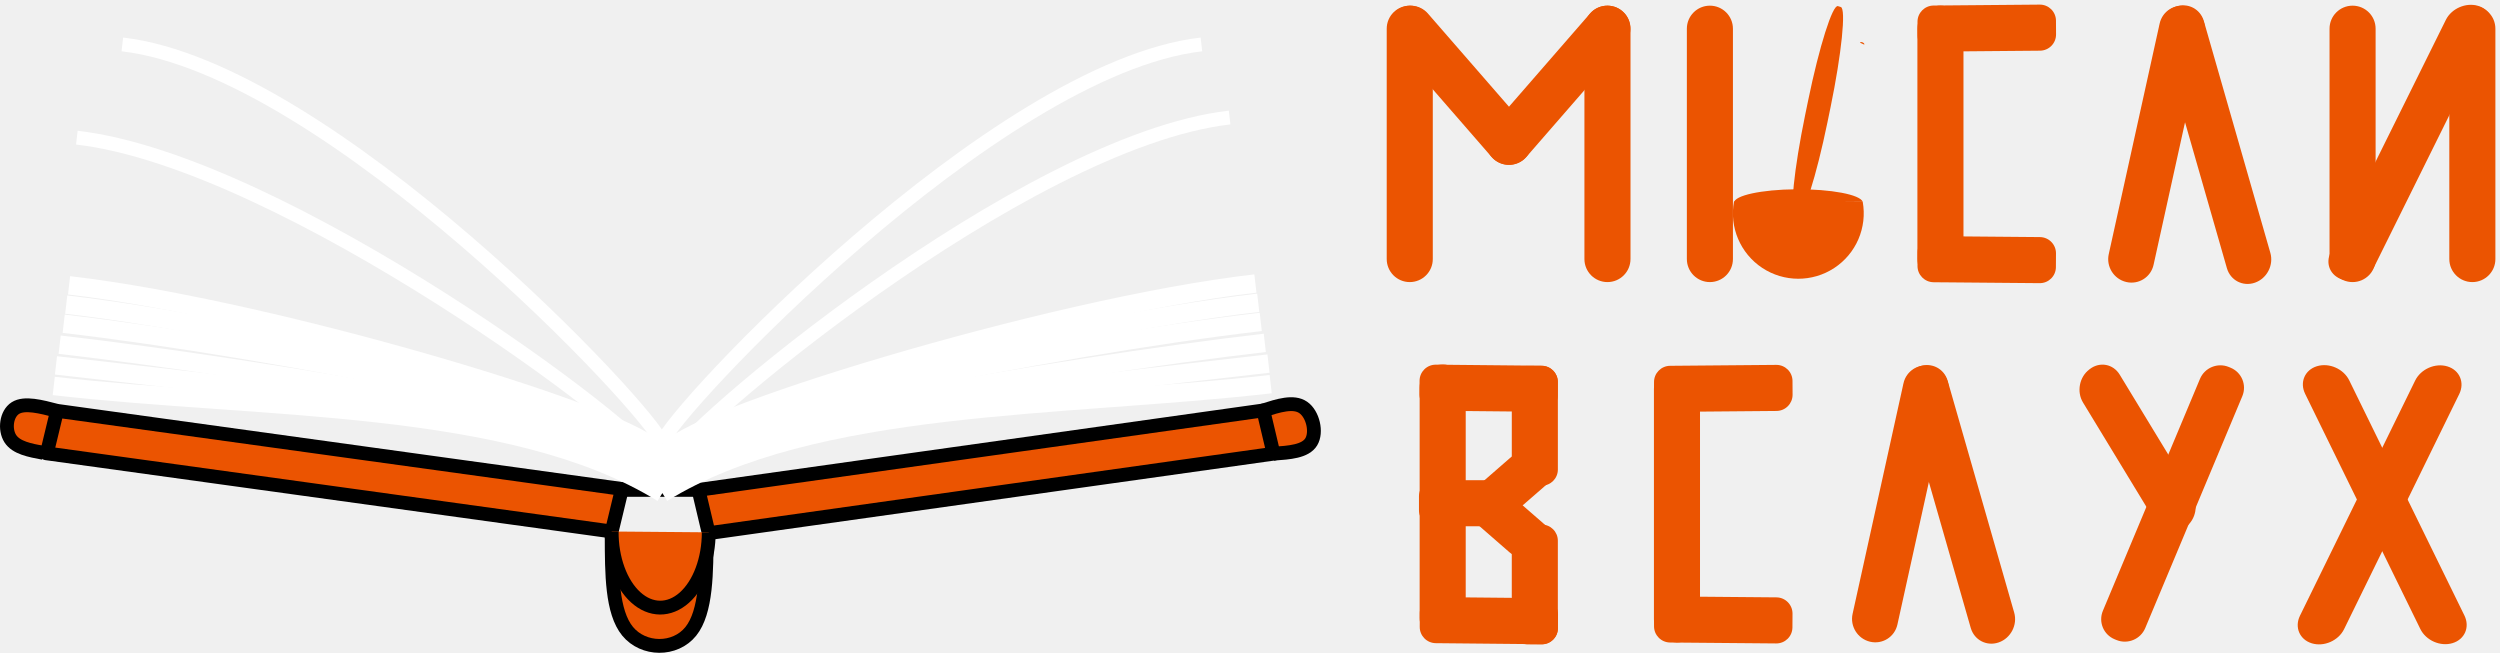
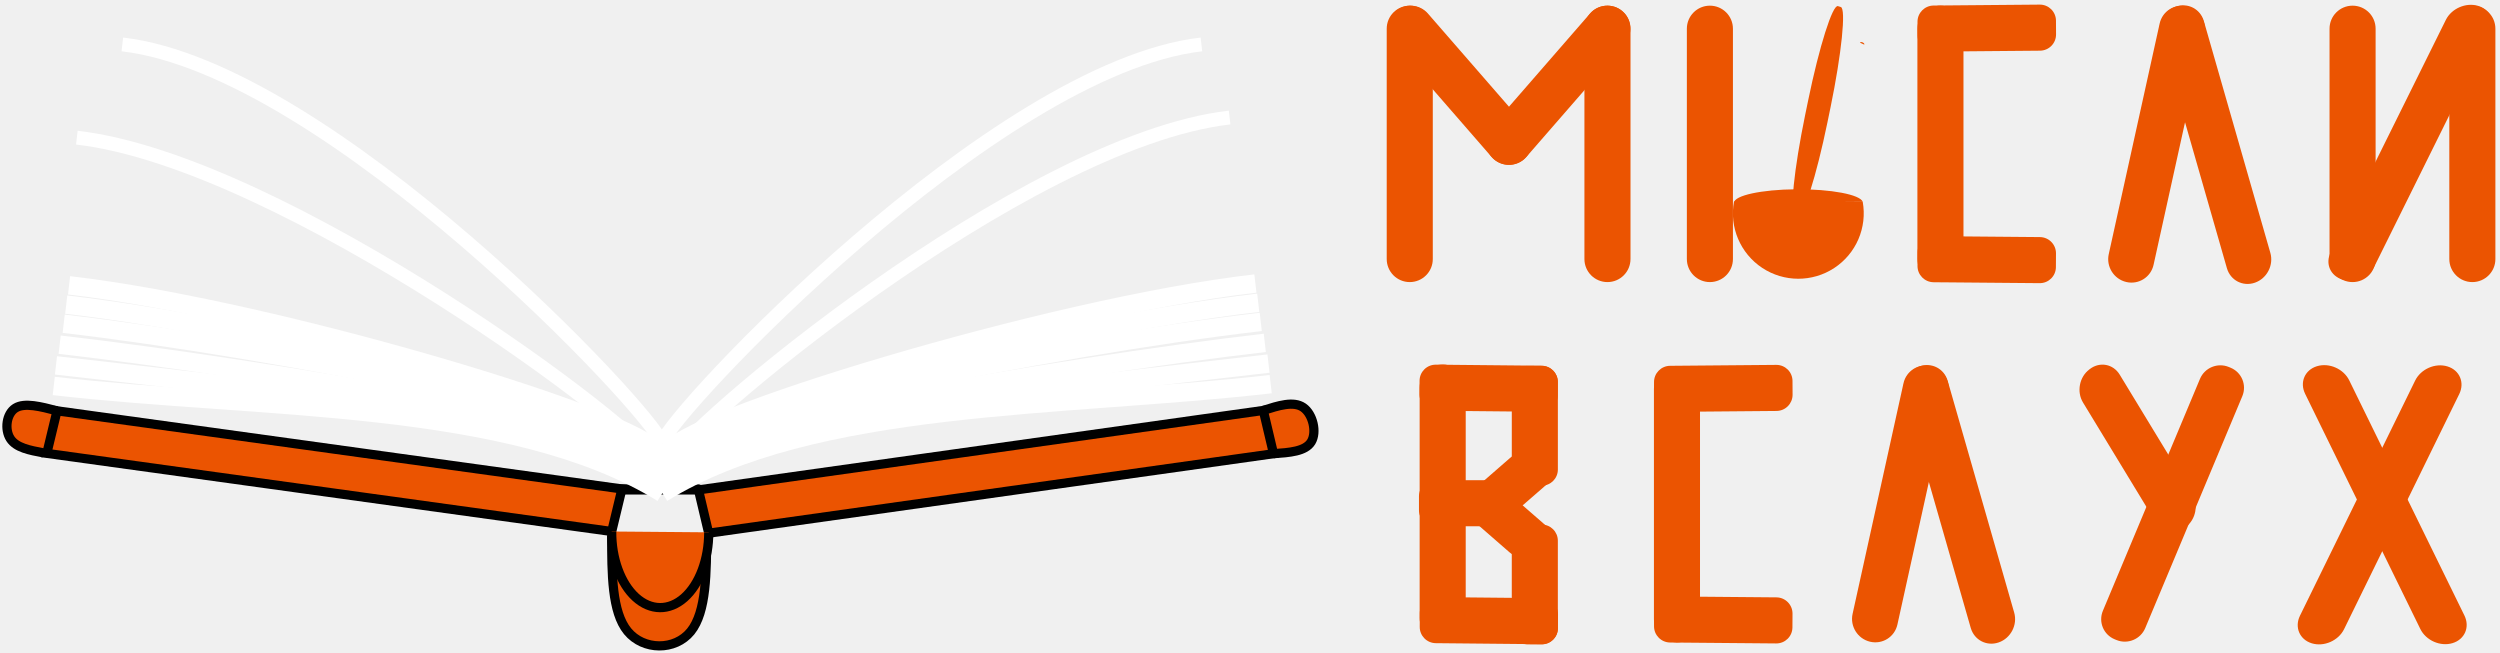
<svg xmlns="http://www.w3.org/2000/svg" width="542.645" height="141.71" viewBox="0 0 143.575 37.494" version="1.1" id="svg4879">
  <defs id="defs4873">
    </defs>
  <g id="layer1" style="display:inline" transform="translate(-0.6027105,-13.63171)">
    <g id="layer8" style="display:inline">
      <g id="layer11" style="display:inline">
        <rect style="display:inline;opacity:1;mix-blend-mode:normal;fill:#eb5401;fill-opacity:1;fill-rule:evenodd;stroke:none;stroke-width:0.266;stroke-miterlimit:4;stroke-dasharray:none;stroke-opacity:1" id="rect5451-75-2-3-56-9-9" width="2.648" height="17.708" x="142.512" y="-8.177" ry="1.335" transform="matrix(0.9563803,0.2921244,-0.4399091,0.8980423,0,0)" />
        <rect style="display:inline;opacity:1;mix-blend-mode:normal;fill:#eb5401;fill-opacity:1;fill-rule:evenodd;stroke:none;stroke-width:0.266;stroke-miterlimit:4;stroke-dasharray:none;stroke-opacity:1" id="rect5451-75-2-3-56-9-7" width="2.648" height="17.708" x="104.804" y="-90.829" ry="1.335" transform="matrix(0.9563803,-0.2921244,-0.4399091,-0.8980423,0,0)" />
      </g>
      <g id="layer10" style="display:inline">
        <rect style="display:inline;opacity:1;fill:#eb5401;fill-opacity:1;fill-rule:evenodd;stroke:none;stroke-width:0.265;stroke-miterlimit:4;stroke-dasharray:none;stroke-opacity:1" id="rect1097-3-6-1" width="2.646" height="10.615" x="84.097" y="101.183" ry="1.3" transform="matrix(0.7966888,-0.6043898,0.5194064,0.8545274,0,0)" />
        <rect style="display:inline;opacity:1;mix-blend-mode:normal;fill:#eb5401;fill-opacity:1;fill-rule:evenodd;stroke:none;stroke-width:0.265;stroke-miterlimit:4;stroke-dasharray:none;stroke-opacity:1" id="rect1365-7" width="2.627" height="16.956" x="130.771" y="-16.534" ry="1.259" transform="matrix(0.925651,0.3783783,-0.3861847,0.9224215,0,0)" />
      </g>
      <g id="g1369" style="display:inline">
        <rect style="display:inline;opacity:1;mix-blend-mode:normal;fill:#eb5401;fill-opacity:1;fill-rule:evenodd;stroke:none;stroke-width:0.265;stroke-miterlimit:4;stroke-dasharray:none;stroke-opacity:1" id="rect1365" width="2.646" height="16.209" x="115.034" y="7.928" ry="1.323" transform="matrix(0.9728779,0.2313192,-0.2155372,0.9764956,0,0)" />
        <rect style="display:inline;opacity:1;mix-blend-mode:normal;fill:#eb5401;fill-opacity:1;fill-rule:evenodd;stroke:none;stroke-width:0.265;stroke-miterlimit:4;stroke-dasharray:none;stroke-opacity:1" id="rect1367" width="2.646" height="16.492" x="95.832" y="69.664" ry="1.323" transform="matrix(0.9431529,-0.332359,0.2758079,0.9612128,0,0)" />
      </g>
      <g id="g1346" style="display:inline">
        <rect style="opacity:1;mix-blend-mode:normal;fill:#eb5401;fill-opacity:1;fill-rule:evenodd;stroke:none;stroke-width:0.265;stroke-miterlimit:4;stroke-dasharray:none;stroke-opacity:1" id="rect1340" width="2.646" height="15.875" x="95.588" y="34.649" ry="1.323" />
        <rect style="opacity:1;mix-blend-mode:normal;fill:#eb5401;fill-opacity:1;fill-rule:evenodd;stroke:none;stroke-width:0.265;stroke-miterlimit:4;stroke-dasharray:none;stroke-opacity:1" id="rect1342" width="2.646" height="7.949" x="47.043" y="95.88" ry="0.928" transform="matrix(-0.00579899,0.9999832,0.9999621,0.00870966,0,0)" />
        <rect style="opacity:1;fill:#eb5401;fill-opacity:1;fill-rule:evenodd;stroke:none;stroke-width:0.265;stroke-miterlimit:4;stroke-dasharray:none;stroke-opacity:1" id="rect1344" width="2.646" height="7.953" x="-38.125" y="95.386" ry="0.928" transform="matrix(-0.00580168,-0.9999832,0.9999621,-0.00870562,0,0)" />
      </g>
      <g id="layer9" style="display:inline">
        <rect style="display:inline;opacity:1;mix-blend-mode:normal;fill:#eb5401;fill-opacity:1;fill-rule:evenodd;stroke:none;stroke-width:0.265;stroke-miterlimit:4;stroke-dasharray:none;stroke-opacity:1" id="rect1340-9" width="2.646" height="15.875" x="82.133" y="34.565" ry="1.323" />
        <rect style="display:inline;opacity:1;fill:#eb5401;fill-opacity:1;fill-rule:nonzero;stroke:none;stroke-width:0.265;stroke-miterlimit:4;stroke-dasharray:none;stroke-opacity:1" id="rect1259-1" width="2.646" height="6.879" x="87.425" y="-41.523" ry="0.926" transform="scale(1,-1)" />
        <rect style="display:inline;opacity:1;fill:#eb5401;fill-opacity:1;fill-rule:nonzero;stroke:none;stroke-width:0.271;stroke-miterlimit:4;stroke-dasharray:none;stroke-opacity:1" id="rect1291-2" width="2.646" height="5.556" x="91.505" y="8.423" ry="1.256" transform="matrix(0.849394,0.5277593,0.7541733,-0.6566755,0,0)" />
        <rect style="opacity:1;fill:#eb5401;fill-opacity:1;fill-rule:evenodd;stroke:none;stroke-width:0.265;stroke-miterlimit:4;stroke-dasharray:none;stroke-opacity:1" id="rect1097-3-6-0" width="2.646" height="7.938" x="33.755" y="82.31" ry="0.933" transform="matrix(-0.00512873,0.9999868,0.9999515,0.00984783,0,0)" />
        <rect style="opacity:1;fill:#eb5401;fill-opacity:1;fill-rule:nonzero;stroke:none;stroke-width:0.265;stroke-miterlimit:4;stroke-dasharray:none;stroke-opacity:1" id="rect1259" width="2.646" height="6.879" x="87.424" y="43.758" ry="0.926" />
        <rect style="opacity:1;fill:#eb5401;fill-opacity:1;fill-rule:nonzero;stroke:none;stroke-width:0.271;stroke-miterlimit:4;stroke-dasharray:none;stroke-opacity:1" id="rect1291" width="2.646" height="5.556" x="24.191" y="84.192" ry="1.256" transform="matrix(0.849394,-0.5277593,0.7541733,0.6566755,0,0)" />
        <rect style="opacity:1;fill:#eb5401;fill-opacity:1;fill-rule:nonzero;stroke:none;stroke-width:0.265;stroke-miterlimit:4;stroke-dasharray:none;stroke-opacity:1" id="rect1278" width="5.292" height="2.646" x="82.094" y="41.21" ry="0.926" />
        <rect style="opacity:1;fill:#eb5401;fill-opacity:1;fill-rule:evenodd;stroke:none;stroke-width:0.265;stroke-miterlimit:4;stroke-dasharray:none;stroke-opacity:1" id="rect1097-3-6-9" width="2.646" height="7.938" x="47.103" y="82.392" ry="0.926" transform="matrix(-0.00512873,0.9999868,0.9999515,0.00984783,0,0)" />
      </g>
    </g>
    <g id="layer4" style="display:inline">
      <g id="layer7" style="display:inline">
        <rect style="opacity:1;mix-blend-mode:normal;fill:#eb5401;fill-opacity:1;fill-rule:evenodd;stroke:none;stroke-width:0.265;stroke-miterlimit:4;stroke-dasharray:none;stroke-opacity:1" id="rect5451-75-2-3-56" width="2.646" height="15.875" x="134.388" y="13.957" ry="1.323" />
        <rect style="opacity:1;mix-blend-mode:normal;fill:#eb5401;fill-opacity:1;fill-rule:evenodd;stroke:none;stroke-width:0.265;stroke-miterlimit:4;stroke-dasharray:none;stroke-opacity:1" id="rect5451-75-2-3-2" width="2.646" height="15.875" x="141.267" y="13.957" ry="1.323" />
        <rect style="opacity:1;mix-blend-mode:normal;fill:#eb5401;fill-opacity:1;fill-rule:evenodd;stroke:none;stroke-width:0.266;stroke-miterlimit:4;stroke-dasharray:none;stroke-opacity:1" id="rect5451-75-2-3-56-9" width="2.646" height="17.543" x="134.831" y="-28.331" ry="1.323" transform="matrix(0.957317,0.2890401,-0.444032,0.8960109,0,0)" />
      </g>
      <g id="layer6" style="display:inline">
        <rect style="display:inline;opacity:1;mix-blend-mode:normal;fill:#eb5401;fill-opacity:1;fill-rule:evenodd;stroke:none;stroke-width:0.265;stroke-miterlimit:4;stroke-dasharray:none;stroke-opacity:1" id="rect5451-75-2-3-5" width="2.646" height="16.209" x="124.948" y="-15.577" ry="1.323" transform="matrix(0.9728779,0.2313192,-0.2155372,0.9764956,0,0)" />
        <rect style="display:inline;opacity:1;mix-blend-mode:normal;fill:#eb5401;fill-opacity:1;fill-rule:evenodd;stroke:none;stroke-width:0.265;stroke-miterlimit:4;stroke-dasharray:none;stroke-opacity:1" id="rect5451-75-2-3-3" width="2.646" height="16.492" x="115.706" y="55.043" ry="1.323" transform="matrix(0.9431529,-0.332359,0.2758079,0.9612128,0,0)" />
      </g>
      <g id="layer3" style="display:inline">
        <rect style="opacity:1;mix-blend-mode:normal;fill:#eb5401;fill-opacity:1;fill-rule:evenodd;stroke:none;stroke-width:0.265;stroke-miterlimit:4;stroke-dasharray:none;stroke-opacity:1" id="rect5451-75-2-3" width="2.646" height="15.875" x="110.719" y="13.957" ry="1.323" />
        <rect style="opacity:1;mix-blend-mode:normal;fill:#eb5401;fill-opacity:1;fill-rule:evenodd;stroke:none;stroke-width:0.265;stroke-miterlimit:4;stroke-dasharray:none;stroke-opacity:1" id="rect1097-3-6-7" width="2.646" height="7.949" x="26.221" y="110.891" ry="0.928" transform="matrix(-0.00579899,0.9999832,0.9999621,0.00870966,0,0)" />
        <rect style="opacity:1;fill:#eb5401;fill-opacity:1;fill-rule:evenodd;stroke:none;stroke-width:0.265;stroke-miterlimit:4;stroke-dasharray:none;stroke-opacity:1" id="rect1097-3-6" width="2.646" height="7.953" x="-17.567" y="110.637" ry="0.928" transform="matrix(-0.00580168,-0.9999832,0.9999621,-0.00870562,0,0)" />
      </g>
      <g id="layer2" style="display:inline;opacity:1;mix-blend-mode:normal">
        <path style="font-variation-settings:normal;opacity:1;vector-effect:none;fill:#eb5401;fill-opacity:1;fill-rule:evenodd;stroke:none;stroke-width:0.265;stroke-linecap:butt;stroke-linejoin:miter;stroke-miterlimit:4;stroke-dasharray:none;stroke-dashoffset:0;stroke-opacity:1;stop-color:#000000;stop-opacity:1" id="path920" d="m 100.187,25.279 a 3.701,0.777 0 0 1 3.567,-0.777 3.701,0.777 0 0 1 3.826,0.721" />
        <rect style="opacity:1;fill:#eb5401;fill-opacity:1;fill-rule:nonzero;stroke:none;stroke-width:0.265;stroke-miterlimit:4;stroke-dasharray:none;stroke-opacity:1" id="rect918" width="1.346" height="12.283" x="106.767" y="-18.657" ry="5.696" rx="0.586" transform="matrix(0.9537908,0.3004716,-0.2017076,0.9794458,0,0)" />
        <path style="font-variation-settings:normal;opacity:1;vector-effect:none;fill:#eb5401;fill-opacity:1;fill-rule:evenodd;stroke:none;stroke-width:0.265;stroke-linecap:butt;stroke-linejoin:miter;stroke-miterlimit:4;stroke-dasharray:none;stroke-dashoffset:0;stroke-opacity:1;stop-color:#000000;stop-opacity:1" id="path1284" d="m 107.579,25.222 a 3.757,3.756 0 0 1 -1.637,3.802 3.757,3.756 0 0 1 -4.14,-0.011 3.757,3.756 0 0 1 -1.616,-3.811 z" />
        <rect style="opacity:1;fill:#eb5401;fill-opacity:1;fill-rule:evenodd;stroke:none;stroke-width:0.265;stroke-miterlimit:4;stroke-dasharray:none;stroke-opacity:1" id="rect5451-75-2" width="2.646" height="15.875" x="97.479" y="13.957" ry="1.323" />
        <path style="font-variation-settings:normal;opacity:1;vector-effect:none;fill:#eb5401;fill-opacity:1;fill-rule:evenodd;stroke:none;stroke-width:0.265;stroke-linecap:butt;stroke-linejoin:miter;stroke-miterlimit:4;stroke-dasharray:none;stroke-dashoffset:0;stroke-opacity:1;stop-color:#000000;stop-opacity:1" id="path1292" d="m -102.925,30.269 a 0.134,0.068 0 0 1 -0.058,0.068 0.134,0.068 0 0 1 -0.147,-2.02e-4 0.134,0.068 0 0 1 -0.058,-0.069 z" transform="matrix(-0.9086728,-0.4175091,0.4591595,-0.8883539,0,0)" />
      </g>
      <g id="layer5" style="display:inline">
        <rect style="display:inline;opacity:1;mix-blend-mode:normal;fill:#eb5401;fill-opacity:1;fill-rule:evenodd;stroke:none;stroke-width:0.265;stroke-miterlimit:4;stroke-dasharray:none;stroke-opacity:1" id="rect1340-3" width="2.646" height="15.875" x="80.242" y="13.957" ry="1.323" />
        <rect style="opacity:1;fill:#eb5401;fill-opacity:1;fill-rule:evenodd;stroke:none;stroke-width:0.265;stroke-miterlimit:4;stroke-dasharray:none;stroke-opacity:1" id="rect1097" width="2.646" height="11.254" x="50.223" y="63.77" ry="1.323" transform="rotate(-41.02012)" />
        <rect style="opacity:1;fill:#eb5401;fill-opacity:1;fill-rule:evenodd;stroke:none;stroke-width:0.265;stroke-miterlimit:4;stroke-dasharray:none;stroke-opacity:1" id="rect1097-3" width="2.646" height="11.254" x="78.807" y="39.521" ry="1.323" transform="matrix(0.7544792,0.656324,0.656324,-0.7544792,0,0)" />
        <rect style="opacity:1;fill:#eb5401;fill-opacity:1;fill-rule:evenodd;stroke:none;stroke-width:0.265;stroke-miterlimit:4;stroke-dasharray:none;stroke-opacity:1" id="rect5451-75" width="2.646" height="15.875" x="91.596" y="13.957" ry="1.323" />
      </g>
    </g>
  </g>
  <g id="layer12" style="display:inline" transform="translate(-0.6027105,-13.63171)">
    <g id="layer15" style="display:inline">
-       <path style="display:inline;fill:#eb5401;fill-opacity:1;stroke:#000000;stroke-width:0.794;stroke-linecap:butt;stroke-linejoin:miter;stroke-miterlimit:4;stroke-dasharray:none;stroke-opacity:1" d="M 3.094,39.639 C 2.313,39.493 1.532,39.348 1.194,38.823 0.857,38.299 0.964,37.397 1.487,37.067 c 0.522,-0.33 1.457,-0.086 2.392,0.158" id="path1551" />
-       <rect style="display:inline;opacity:1;fill:#eb5401;fill-opacity:1;fill-rule:nonzero;stroke:#000000;stroke-width:0.796;stroke-miterlimit:4;stroke-dasharray:none;stroke-opacity:1" id="rect1654" width="32.751" height="2.513" x="12.547" y="36.521" ry="0.001" transform="matrix(0.9905684,0.1370193,-0.2341135,0.9722093,1.1512971e-8,1.0688362e-7)" />
+       <path style="display:inline;fill:#eb5401;fill-opacity:1;stroke:#000000;stroke-width:0.529;stroke-linecap:butt;stroke-linejoin:miter;stroke-miterlimit:4;stroke-dasharray:none;stroke-opacity:1" d="M 3.094,39.639 C 2.313,39.493 1.532,39.348 1.194,38.823 0.857,38.299 0.964,37.397 1.487,37.067 c 0.522,-0.33 1.457,-0.086 2.392,0.158" id="path1551" />
+       <rect style="display:inline;opacity:1;fill:#eb5401;fill-opacity:1;fill-rule:nonzero;stroke:#000000;stroke-width:0.53;stroke-miterlimit:4;stroke-dasharray:none;stroke-opacity:1" id="rect1654" width="32.751" height="2.513" x="12.547" y="36.521" transform="matrix(0.9905684,0.1370193,-0.2341135,0.9722093,1.1512971e-8,1.0688362e-7)" />
    </g>
    <g id="layer14" style="display:inline">
-       <path style="display:inline;fill:#eb5401;fill-opacity:1;stroke:#000000;stroke-width:0.794;stroke-linecap:butt;stroke-linejoin:miter;stroke-miterlimit:4;stroke-dasharray:none;stroke-opacity:1" d="m 73.741,39.687 c 0.914,-0.063 1.829,-0.127 2.166,-0.68 0.337,-0.553 0.096,-1.594 -0.461,-1.977 -0.556,-0.383 -1.425,-0.106 -2.294,0.172" id="path1551-0" />
-       <rect style="display:inline;opacity:1;fill:#eb5401;fill-opacity:1;fill-rule:nonzero;stroke:#000000;stroke-width:0.795;stroke-miterlimit:4;stroke-dasharray:none;stroke-opacity:1" id="rect1654-1" width="32.757" height="2.554" x="30.129" y="-49.789" ry="0.001" transform="matrix(0.9902449,-0.1393376,-0.2303555,-0.9731065,1.1512971e-8,1.0688362e-7)" />
+       <path style="display:inline;fill:#eb5401;fill-opacity:1;stroke:#000000;stroke-width:0.529;stroke-linecap:butt;stroke-linejoin:miter;stroke-miterlimit:4;stroke-dasharray:none;stroke-opacity:1" d="m 73.741,39.687 c 0.914,-0.063 1.829,-0.127 2.166,-0.68 0.337,-0.553 0.096,-1.594 -0.461,-1.977 -0.556,-0.383 -1.425,-0.106 -2.294,0.172" id="path1551-0" />
+       <rect style="display:inline;opacity:1;fill:#eb5401;fill-opacity:1;fill-rule:nonzero;stroke:#000000;stroke-width:0.53;stroke-miterlimit:4;stroke-dasharray:none;stroke-opacity:1" id="rect1654-1" width="32.757" height="2.554" x="30.129" y="-49.789" transform="matrix(0.9902449,-0.1393376,-0.2303555,-0.9731065,1.1512971e-8,1.0688362e-7)" />
    </g>
    <g id="layer13" style="display:inline">
-       <path style="fill:#eb5401;fill-opacity:1;stroke:#000000;stroke-width:0.794;stroke-linecap:butt;stroke-linejoin:miter;stroke-miterlimit:4;stroke-dasharray:none;stroke-opacity:1" d="m 35.732,44.395 c 0.003,2.192 0.005,4.381 0.913,5.489 0.908,1.107 2.72,1.132 3.627,0.011 0.907,-1.121 0.909,-3.388 0.912,-5.656" id="path1547" />
-       <path style="opacity:1;fill:#eb5401;fill-opacity:1;fill-rule:nonzero;stroke:#000000;stroke-width:0.794;stroke-miterlimit:4;stroke-dasharray:none;stroke-opacity:1" id="path1629" d="m 41.306,44.203 a 2.787,4.324 0 0 1 -1.402,3.753 2.787,4.324 0 0 1 -2.796,-0.024 2.787,4.324 0 0 1 -1.376,-3.776" />
-       <rect style="display:inline;opacity:1;fill:#eb5401;fill-opacity:1;fill-rule:nonzero;stroke:#000000;stroke-width:0.794;stroke-miterlimit:4;stroke-dasharray:none;stroke-opacity:1" id="rect1671" width="4.395" height="0.054" x="36.321" y="41.713" ry="0.001" />
+       <path style="fill:#eb5401;fill-opacity:1;stroke:#000000;stroke-width:0.529;stroke-linecap:butt;stroke-linejoin:miter;stroke-miterlimit:4;stroke-dasharray:none;stroke-opacity:1" d="m 35.732,44.395 c 0.003,2.192 0.005,4.381 0.913,5.489 0.908,1.107 2.72,1.132 3.627,0.011 0.907,-1.121 0.909,-3.388 0.912,-5.656" id="path1547" />
+       <path style="opacity:1;fill:#eb5401;fill-opacity:1;fill-rule:nonzero;stroke:#000000;stroke-width:0.529;stroke-miterlimit:4;stroke-dasharray:none;stroke-opacity:1" id="path1629" d="m 41.306,44.203 a 2.787,4.324 0 0 1 -1.402,3.753 2.787,4.324 0 0 1 -2.796,-0.024 2.787,4.324 0 0 1 -1.376,-3.776" />
+       <rect style="display:inline;opacity:1;fill:#eb5401;fill-opacity:1;fill-rule:nonzero;stroke:#000000;stroke-width:0.529;stroke-miterlimit:4;stroke-dasharray:none;stroke-opacity:1" id="rect1671" width="4.395" height="0.054" x="36.321" y="41.713" ry="0.001" />
    </g>
    <g id="layer16" style="display:inline;opacity:1">
      <path style="display:inline;opacity:1;fill:none;fill-opacity:0.315;stroke:#ffffff;stroke-width:1.058;stroke-linecap:butt;stroke-linejoin:miter;stroke-miterlimit:4;stroke-dasharray:none;stroke-opacity:1" d="M 38.642,41.949 C 29.979,36.597 15.547,37.164 3.69,35.797" id="path2307-0" />
      <path style="display:inline;opacity:1;fill:none;fill-opacity:0.315;stroke:#ffffff;stroke-width:1.058;stroke-linecap:butt;stroke-linejoin:miter;stroke-miterlimit:4;stroke-dasharray:none;stroke-opacity:1" d="M 38.466,41.062 C 35.588,37.959 15.674,35.983 3.817,34.616" id="path2307-0-6" />
      <path style="display:inline;opacity:1;fill:none;fill-opacity:0.315;stroke:#ffffff;stroke-width:1.058;stroke-linecap:butt;stroke-linejoin:miter;stroke-miterlimit:4;stroke-dasharray:none;stroke-opacity:1" d="M 38.262,40.265 C 37.739,38.495 15.886,34.794 4.029,33.427" id="path2307-0-6-3-2-0" />
      <path style="display:inline;opacity:1;fill:none;fill-opacity:0.315;stroke:#ffffff;stroke-width:1.058;stroke-linecap:butt;stroke-linejoin:miter;stroke-miterlimit:4;stroke-dasharray:none;stroke-opacity:1" d="M 38.318,39.624 C 37.795,37.854 16.263,32.492 4.406,31.125" id="path2307-0-6-3-2-0-6" />
      <path style="display:inline;opacity:1;fill:none;fill-opacity:0.315;stroke:#ffffff;stroke-width:1.058;stroke-linecap:butt;stroke-linejoin:miter;stroke-miterlimit:4;stroke-dasharray:none;stroke-opacity:1" d="M 38.318,39.624 C 37.795,37.854 16.118,33.591 4.261,32.224" id="path2307-0-6-3-2-0-1" />
      <path style="display:inline;opacity:1;fill:none;fill-opacity:0.315;stroke:#ffffff;stroke-width:1.058;stroke-linecap:butt;stroke-linejoin:miter;stroke-miterlimit:4;stroke-dasharray:none;stroke-opacity:1" d="m 38.642,41.949 c 8.663,-5.352 23.08,-4.89 34.937,-6.257" id="path2307-0-5" />
      <path style="display:inline;opacity:1;fill:none;fill-opacity:0.315;stroke:#ffffff;stroke-width:1.058;stroke-linecap:butt;stroke-linejoin:miter;stroke-miterlimit:4;stroke-dasharray:none;stroke-opacity:1" d="m 38.818,41.062 c 2.878,-3.103 22.777,-5.184 34.634,-6.55" id="path2307-0-6-4" />
      <path style="display:inline;opacity:1;fill:none;fill-opacity:0.315;stroke:#ffffff;stroke-width:1.058;stroke-linecap:butt;stroke-linejoin:miter;stroke-miterlimit:4;stroke-dasharray:none;stroke-opacity:1" d="M 39.022,40.265 C 39.545,38.495 61.383,34.688 73.24,33.322" id="path2307-0-6-3-2-0-7" />
      <path style="display:inline;opacity:1;fill:none;fill-opacity:0.315;stroke:#ffffff;stroke-width:1.058;stroke-linecap:butt;stroke-linejoin:miter;stroke-miterlimit:4;stroke-dasharray:none;stroke-opacity:1" d="M 38.967,39.624 C 39.49,37.854 61.006,32.386 72.863,31.02" id="path2307-0-6-3-2-0-6-6" />
      <path style="display:inline;opacity:1;fill:none;fill-opacity:0.315;stroke:#ffffff;stroke-width:1.058;stroke-linecap:butt;stroke-linejoin:miter;stroke-miterlimit:4;stroke-dasharray:none;stroke-opacity:1" d="M 38.967,39.624 C 39.49,37.854 61.151,33.486 73.008,32.119" id="path2307-0-6-3-2-0-1-5" />
      <path style="display:inline;opacity:1;fill:none;fill-opacity:0.315;stroke:#ffffff;stroke-width:1.058;stroke-linecap:butt;stroke-linejoin:miter;stroke-miterlimit:4;stroke-dasharray:none;stroke-opacity:1" d="M 38.967,39.624 C 39.49,37.854 60.843,31.28 72.7,29.914" id="path2307-0-6-3-2-0-5-6" />
      <path style="display:inline;opacity:1;fill:none;fill-opacity:0.315;stroke:#ffffff;stroke-width:1.058;stroke-linecap:butt;stroke-linejoin:miter;stroke-miterlimit:4;stroke-dasharray:none;stroke-opacity:1" d="m 38.642,41.949 -0.028,-2.866 v 0" id="path2447" />
      <path style="display:inline;opacity:1;fill:none;fill-opacity:0.315;stroke:#ffffff;stroke-width:1.058;stroke-linecap:butt;stroke-linejoin:miter;stroke-miterlimit:4;stroke-dasharray:none;stroke-opacity:1" d="M 38.318,39.624 C 37.795,37.854 16.426,31.385 4.569,30.019" id="path2307-0-6-3-2-0-5" />
      <path style="display:inline;opacity:1;fill:none;fill-opacity:0.315;stroke:#ffffff;stroke-width:0.794;stroke-linecap:butt;stroke-linejoin:miter;stroke-miterlimit:4;stroke-dasharray:none;stroke-opacity:1" d="M 38.615,39.084 C 38.092,37.314 19.486,17.549 7.629,16.183" id="path2307-0-6-3-2-0-5-9" />
      <path style="display:inline;opacity:1;fill:none;fill-opacity:0.315;stroke:#ffffff;stroke-width:0.794;stroke-linecap:butt;stroke-linejoin:miter;stroke-miterlimit:4;stroke-dasharray:none;stroke-opacity:1" d="M 38.615,39.084 C 39.138,37.314 57.743,17.549 69.6,16.183" id="path2307-0-6-3-2-0-5-9-3" />
      <path style="display:inline;opacity:1;fill:none;fill-opacity:0.315;stroke:#ffffff;stroke-width:0.794;stroke-linecap:butt;stroke-linejoin:miter;stroke-miterlimit:4;stroke-dasharray:none;stroke-opacity:1" d="M 39.022,40.265 C 39.545,38.495 59.362,21.748 71.219,20.381" id="path2307-0-6-3-2-0-5-9-3-7" />
      <path style="display:inline;opacity:1;fill:none;fill-opacity:0.315;stroke:#ffffff;stroke-width:0.794;stroke-linecap:butt;stroke-linejoin:miter;stroke-miterlimit:4;stroke-dasharray:none;stroke-opacity:1" d="M 38.262,40.265 C 37.739,38.495 16.874,22.903 5.016,21.537" id="path2307-0-6-3-2-0-5-9-3-7-4" />
    </g>
  </g>
</svg>
